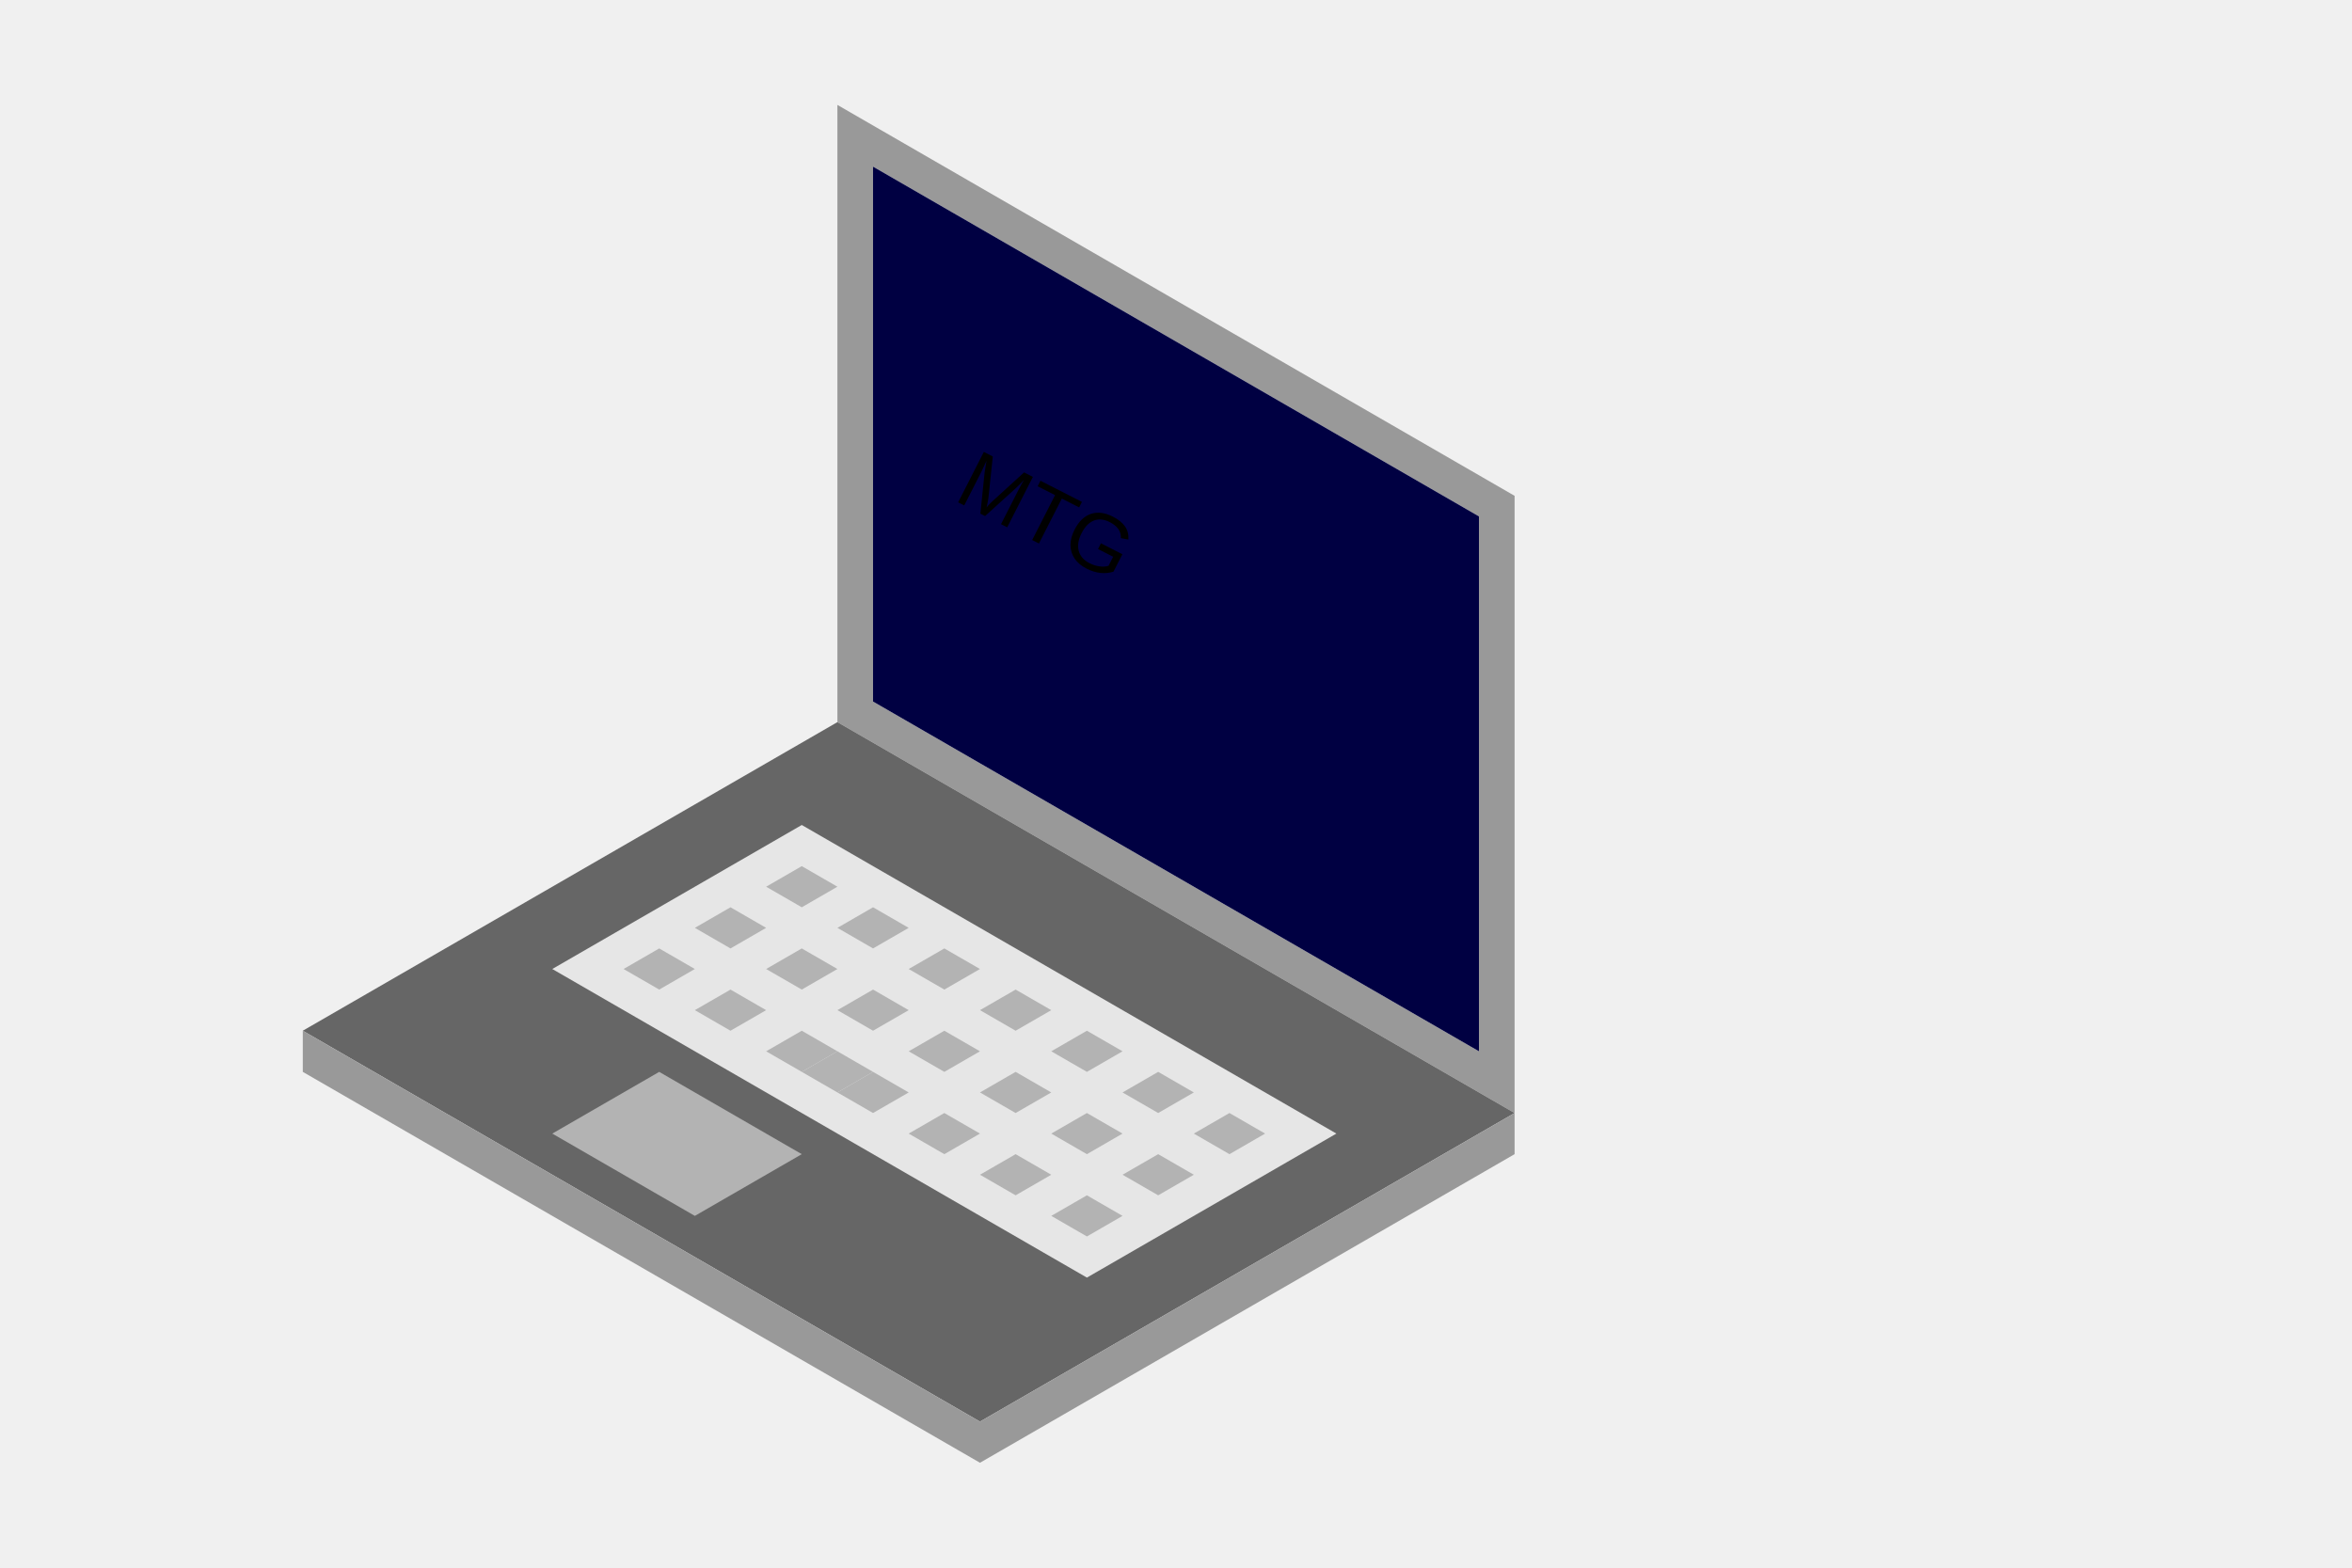
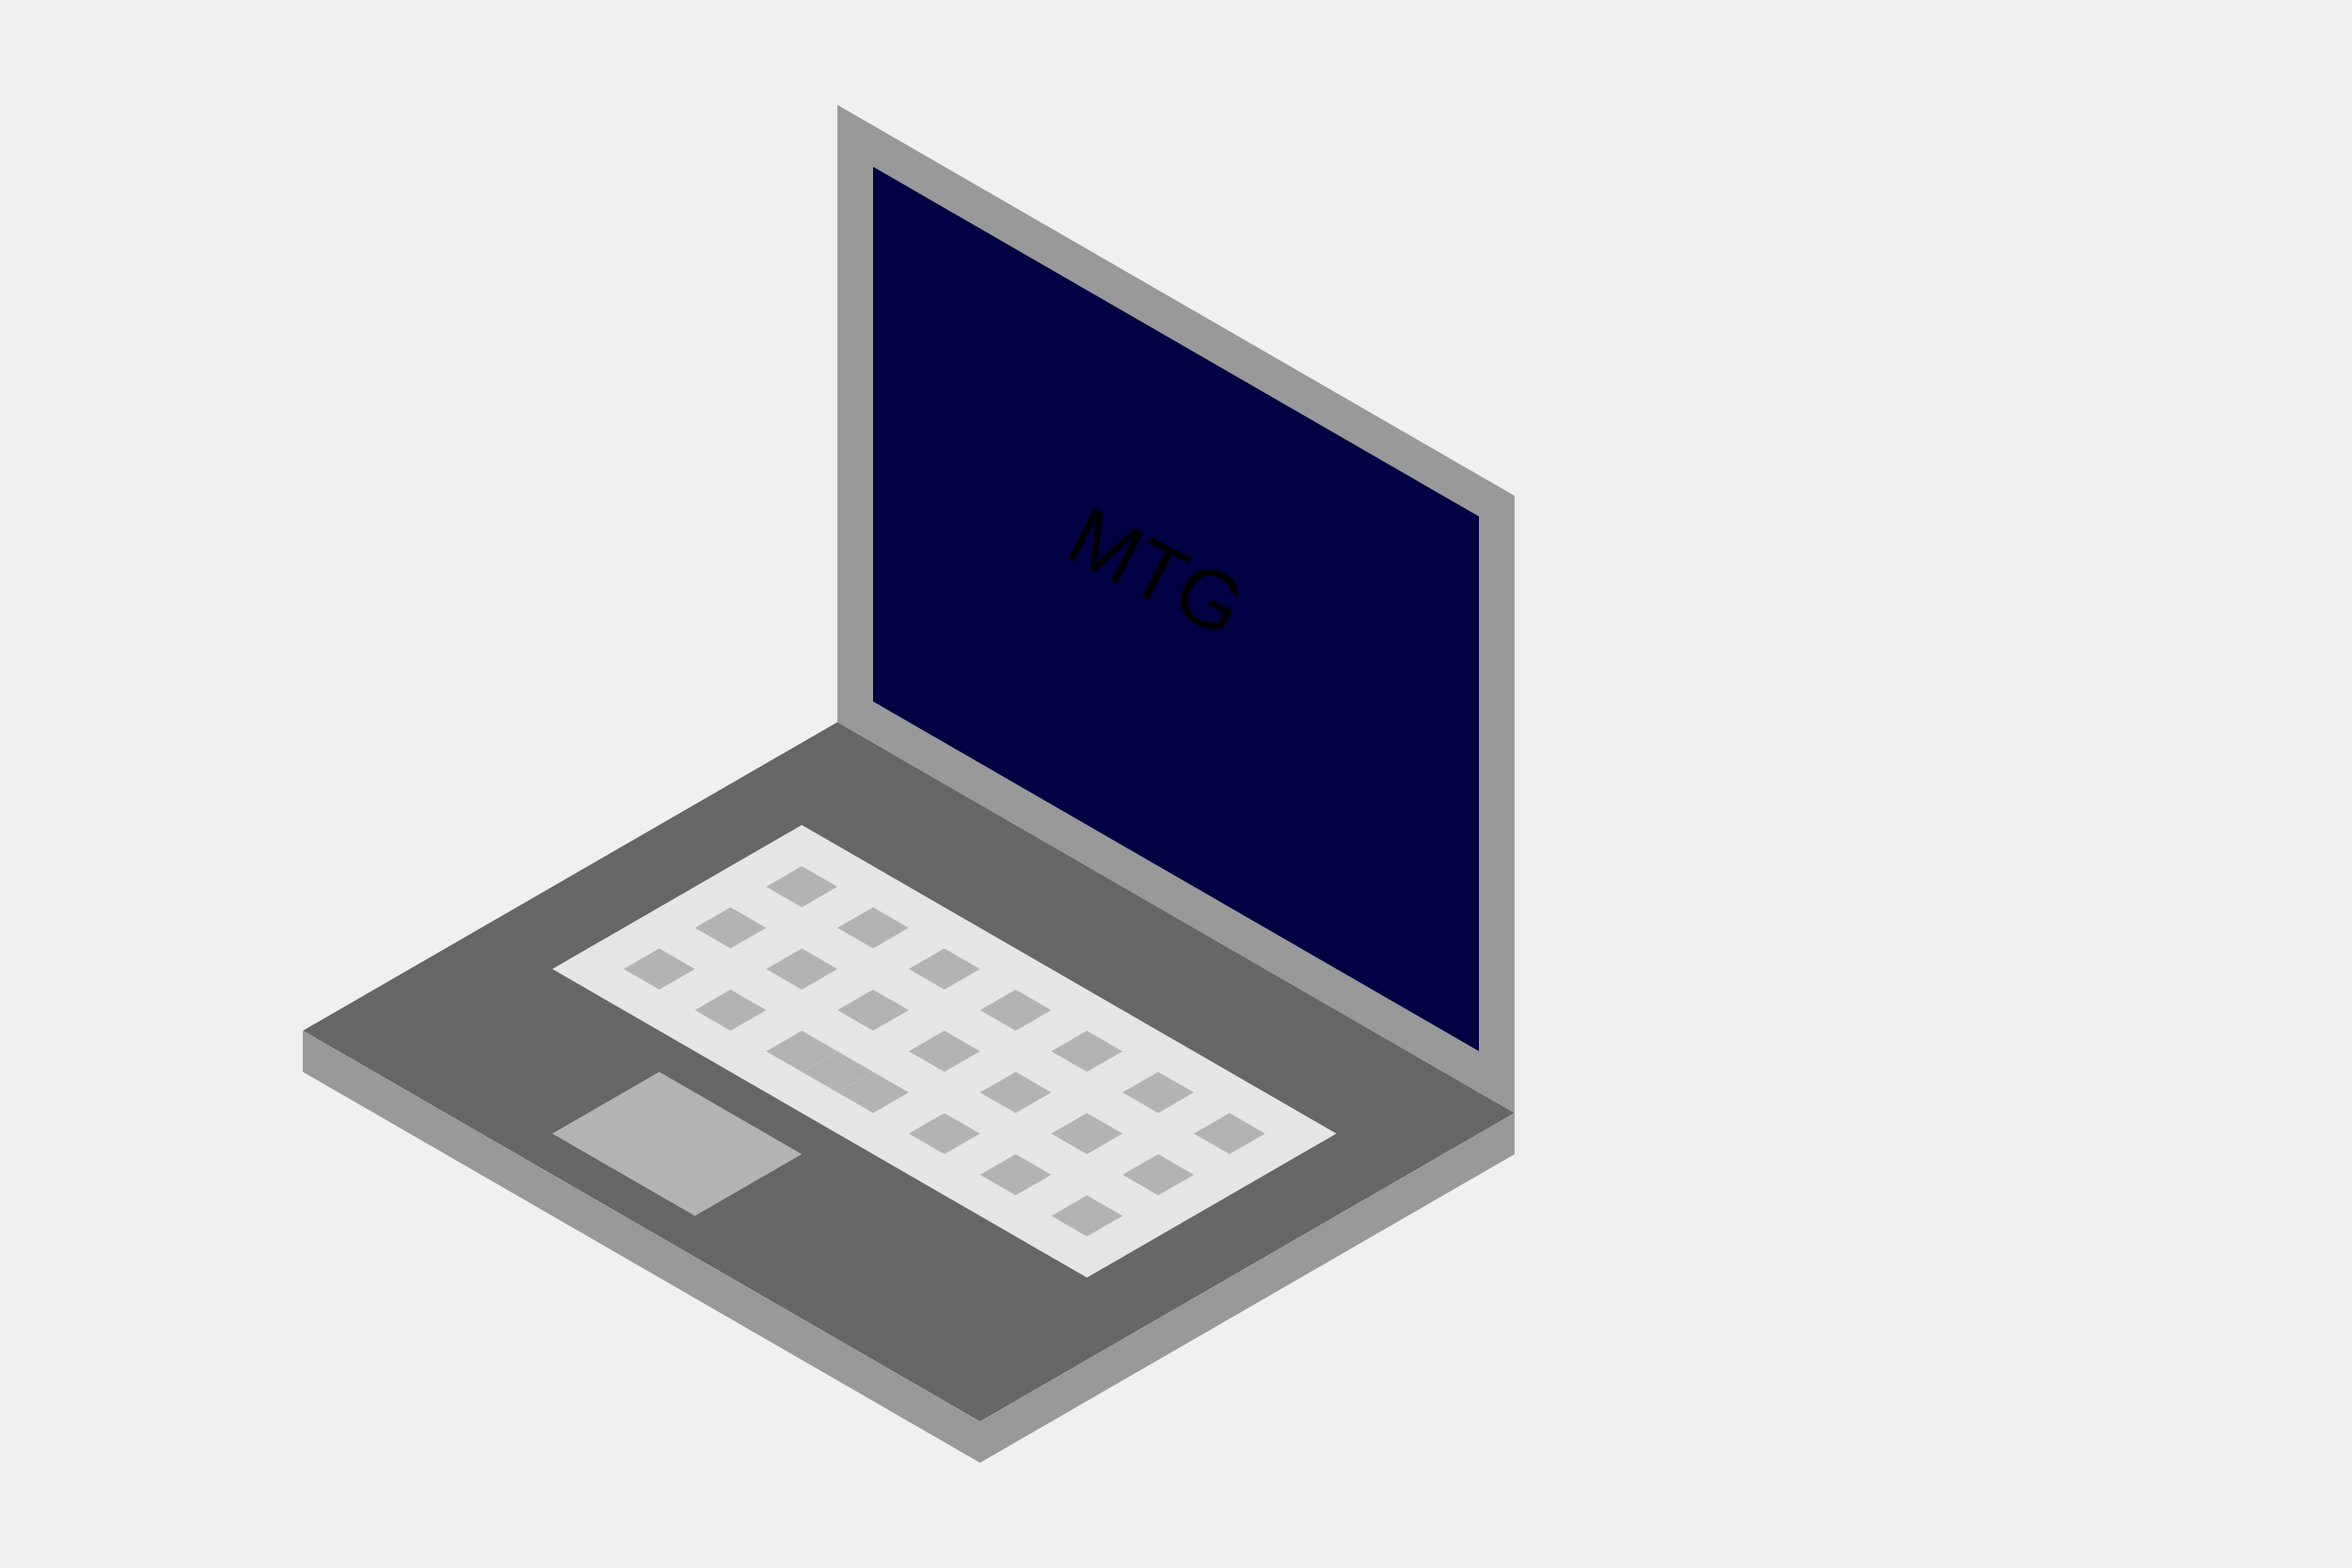
<svg xmlns="http://www.w3.org/2000/svg" width="1080" height="720" viewBox="0 0 285.75 190.5" version="1.1" id="svg8">
  <defs id="defs">
    <style>
       @keyframes floatUpDown {
            0%, 100% { transform: translateY(0); }
            50% { transform: translateY(-20px); }
        }

        #svg8 {
            animation: floatUpDown 3s ease-in-out infinite;
        }

        @keyframes changeColor {
            0% { fill: #000000; } /* Initial color (black) */
            50% { fill: #FFFFFF; } /* Intermediate color (white) */
            100% { fill: #000000; } /* Final color (black) */
        }

        #path4558 {
            animation: changeColor 5s ease-in-out infinite; /* Adjust duration and timing function as needed */
        }
      
    </style>
  </defs>
  <g id="layer1" transform="translate(0,-106.5)">
    <rect style="fill:none;fill-opacity:1;stroke:none;stroke-width:2.646;stroke-miterlimit:4;stroke-dasharray:none;stroke-opacity:1" id="rect4903" width="301.747" height="199.65" x="-6.414" y="101.359" rx="1.336" ry="1.47" />
    <g id="g4901">
      <path id="path4526" d="m 101.739,119.25 v 75 l 17.321,10 21.65,12.5 21.651,12.5 21.65,12.5 v -25 -25 -25 l -21.65,-12.5 -21.651,-12.499 -21.65,-12.5 z m 4.33,7.5 73.612,42.5 v 65 l -73.612,-42.5 z" style="fill:#999999;stroke:none;stroke-width:0.265px;stroke-linecap:butt;stroke-linejoin:miter;stroke-opacity:1" />
      <path id="path4528" d="m 101.739,194.25 -8.66,5 h -5.2e-4 l -38.971,22.5 -17.321,10 82.273,47.5 64.952,-37.5 z" style="fill:#666666;stroke:none;stroke-width:0.265px;stroke-linecap:butt;stroke-linejoin:miter;stroke-opacity:1" />
      <path id="path4558" d="m 106.069,191.75 v -65 l 73.612,42.5 v 65 z" style="fill:#000042;fill-opacity:1;stroke:none;stroke-width:0.265px;stroke-linecap:butt;stroke-linejoin:miter;stroke-opacity:1" />
      <path id="path4560" d="m 36.787,231.75 v 5 l 82.272,47.5 64.952,-37.5 v -5 l -64.952,37.5 z" style="fill:#999999;stroke:none;stroke-width:0.265px;stroke-linecap:butt;stroke-linejoin:miter;stroke-opacity:1" />
      <path id="path4562" d="m 67.098,224.25 30.311,-17.5 64.952,37.5 -30.311,17.5 z" style="fill:#e6e6e6;stroke:none;stroke-width:0.265px;stroke-linecap:butt;stroke-linejoin:miter;stroke-opacity:1" />
-       <text id="status" x="145" y="155" font-family="Arial" font-size="10" fill="black" transform="rotate(27 105 100)">MTG</text>
+       <text id="status" x="160" y="155" font-family="Arial" font-size="10" fill="black" transform="rotate(27 105 100)">MTG</text>
      <g transform="translate(2.14599,69.74998)" style="fill:#b3b3b3" id="g4801">
        <path style="fill:#b3b3b3;stroke:none;stroke-width:0.265px;stroke-linecap:butt;stroke-linejoin:miter;stroke-opacity:1" d="m 95.263,142 4.33,2.5 -4.33,2.5 -4.33,-2.5 z" id="path4574" />
        <path id="path4576" d="m 103.923,147 4.33,2.5 -4.33,2.5 -4.33,-2.5 z" style="fill:#b3b3b3;stroke:none;stroke-width:0.265px;stroke-linecap:butt;stroke-linejoin:miter;stroke-opacity:1" />
        <path style="fill:#b3b3b3;stroke:none;stroke-width:0.265px;stroke-linecap:butt;stroke-linejoin:miter;stroke-opacity:1" d="m 112.583,152 4.33,2.5 -4.33,2.5 -4.33,-2.5 z" id="path4578" />
        <path id="path4580" d="m 121.244,157 4.33,2.5 -4.33,2.5 -4.33,-2.5 z" style="fill:#b3b3b3;stroke:none;stroke-width:0.265px;stroke-linecap:butt;stroke-linejoin:miter;stroke-opacity:1" />
        <path id="path4582" d="m 86.603,147 4.33,2.5 -4.33,2.5 -4.33,-2.5 z" style="fill:#b3b3b3;stroke:none;stroke-width:0.265px;stroke-linecap:butt;stroke-linejoin:miter;stroke-opacity:1" />
        <path style="fill:#b3b3b3;stroke:none;stroke-width:0.265px;stroke-linecap:butt;stroke-linejoin:miter;stroke-opacity:1" d="m 95.263,152 4.33,2.5 -4.33,2.5 -4.33,-2.5 z" id="path4584" />
        <path id="path4586" d="m 103.923,157 4.33,2.5 -4.33,2.5 -4.33,-2.5 z" style="fill:#b3b3b3;stroke:none;stroke-width:0.265px;stroke-linecap:butt;stroke-linejoin:miter;stroke-opacity:1" />
        <path style="fill:#b3b3b3;stroke:none;stroke-width:0.265px;stroke-linecap:butt;stroke-linejoin:miter;stroke-opacity:1" d="m 112.583,162 4.33,2.5 -4.33,2.5 -4.33,-2.5 z" id="path4588" />
        <path style="fill:#b3b3b3;stroke:none;stroke-width:0.265px;stroke-linecap:butt;stroke-linejoin:miter;stroke-opacity:1" d="m 77.942,152 4.33,2.5 -4.33,2.5 -4.33,-2.5 z" id="path4590" />
        <path id="path4592" d="m 95.263,162 4.33,2.5 -4.33,2.5 -4.33,-2.5 z" style="fill:#b3b3b3;stroke:none;stroke-width:0.265px;stroke-linecap:butt;stroke-linejoin:miter;stroke-opacity:1" />
        <path style="fill:#b3b3b3;stroke:none;stroke-width:0.265px;stroke-linecap:butt;stroke-linejoin:miter;stroke-opacity:1" d="m 103.923,167 4.33,2.5 -4.33,2.5 -4.33,-2.5 z" id="path4594" />
        <path id="path4596" d="m 99.593,164.5 4.33,2.5 -4.33,2.5 -4.33,-2.5 z" style="fill:#b3b3b3;stroke:none;stroke-width:0.265px;stroke-linecap:butt;stroke-linejoin:miter;stroke-opacity:1" />
        <path id="path4598" d="m 129.904,162 4.33,2.5 -4.33,2.5 -4.33,-2.5 z" style="fill:#b3b3b3;stroke:none;stroke-width:0.265px;stroke-linecap:butt;stroke-linejoin:miter;stroke-opacity:1" />
        <path style="fill:#b3b3b3;stroke:none;stroke-width:0.265px;stroke-linecap:butt;stroke-linejoin:miter;stroke-opacity:1" d="m 138.564,167 4.33,2.5 -4.33,2.5 -4.33,-2.5 z" id="path4600" />
        <path id="path4602" d="m 147.224,172 4.33,2.5 -4.33,2.5 -4.33,-2.5 z" style="fill:#b3b3b3;stroke:none;stroke-width:0.265px;stroke-linecap:butt;stroke-linejoin:miter;stroke-opacity:1" />
        <path style="fill:#b3b3b3;stroke:none;stroke-width:0.265px;stroke-linecap:butt;stroke-linejoin:miter;stroke-opacity:1" d="m 121.244,167 4.33,2.5 -4.33,2.5 -4.33,-2.5 z" id="path4604" />
        <path id="path4606" d="m 129.904,172 4.33,2.5 -4.33,2.5 -4.33,-2.5 z" style="fill:#b3b3b3;stroke:none;stroke-width:0.265px;stroke-linecap:butt;stroke-linejoin:miter;stroke-opacity:1" />
        <path style="fill:#b3b3b3;stroke:none;stroke-width:0.265px;stroke-linecap:butt;stroke-linejoin:miter;stroke-opacity:1" d="m 138.564,177 4.33,2.5 -4.33,2.5 -4.33,-2.5 z" id="path4608" />
        <path id="path4612" d="m 112.583,172 4.33,2.5 -4.33,2.5 -4.33,-2.5 z" style="fill:#b3b3b3;stroke:none;stroke-width:0.265px;stroke-linecap:butt;stroke-linejoin:miter;stroke-opacity:1" />
        <path style="fill:#b3b3b3;stroke:none;stroke-width:0.265px;stroke-linecap:butt;stroke-linejoin:miter;stroke-opacity:1" d="m 121.244,177 4.33,2.5 -4.33,2.5 -4.33,-2.5 z" id="path4614" />
        <path id="path4616" d="m 129.904,182 4.33,2.5 -4.33,2.5 -4.33,-2.5 z" style="fill:#b3b3b3;stroke:none;stroke-width:0.265px;stroke-linecap:butt;stroke-linejoin:miter;stroke-opacity:1" />
        <path style="fill:#b3b3b3;stroke:none;stroke-width:0.265px;stroke-linecap:butt;stroke-linejoin:miter;stroke-opacity:1" d="m 86.603,157 4.33,2.5 -4.33,2.5 -4.33,-2.5 z" id="path4662" />
      </g>
      <path id="path4688" d="m 97.409,246.75 -12.99,7.5 -17.321,-10 12.99,-7.5 z" style="fill:#b3b3b3;stroke:none;stroke-width:0.265px;stroke-linecap:butt;stroke-linejoin:miter;stroke-opacity:1" />
    </g>
  </g>
</svg>
